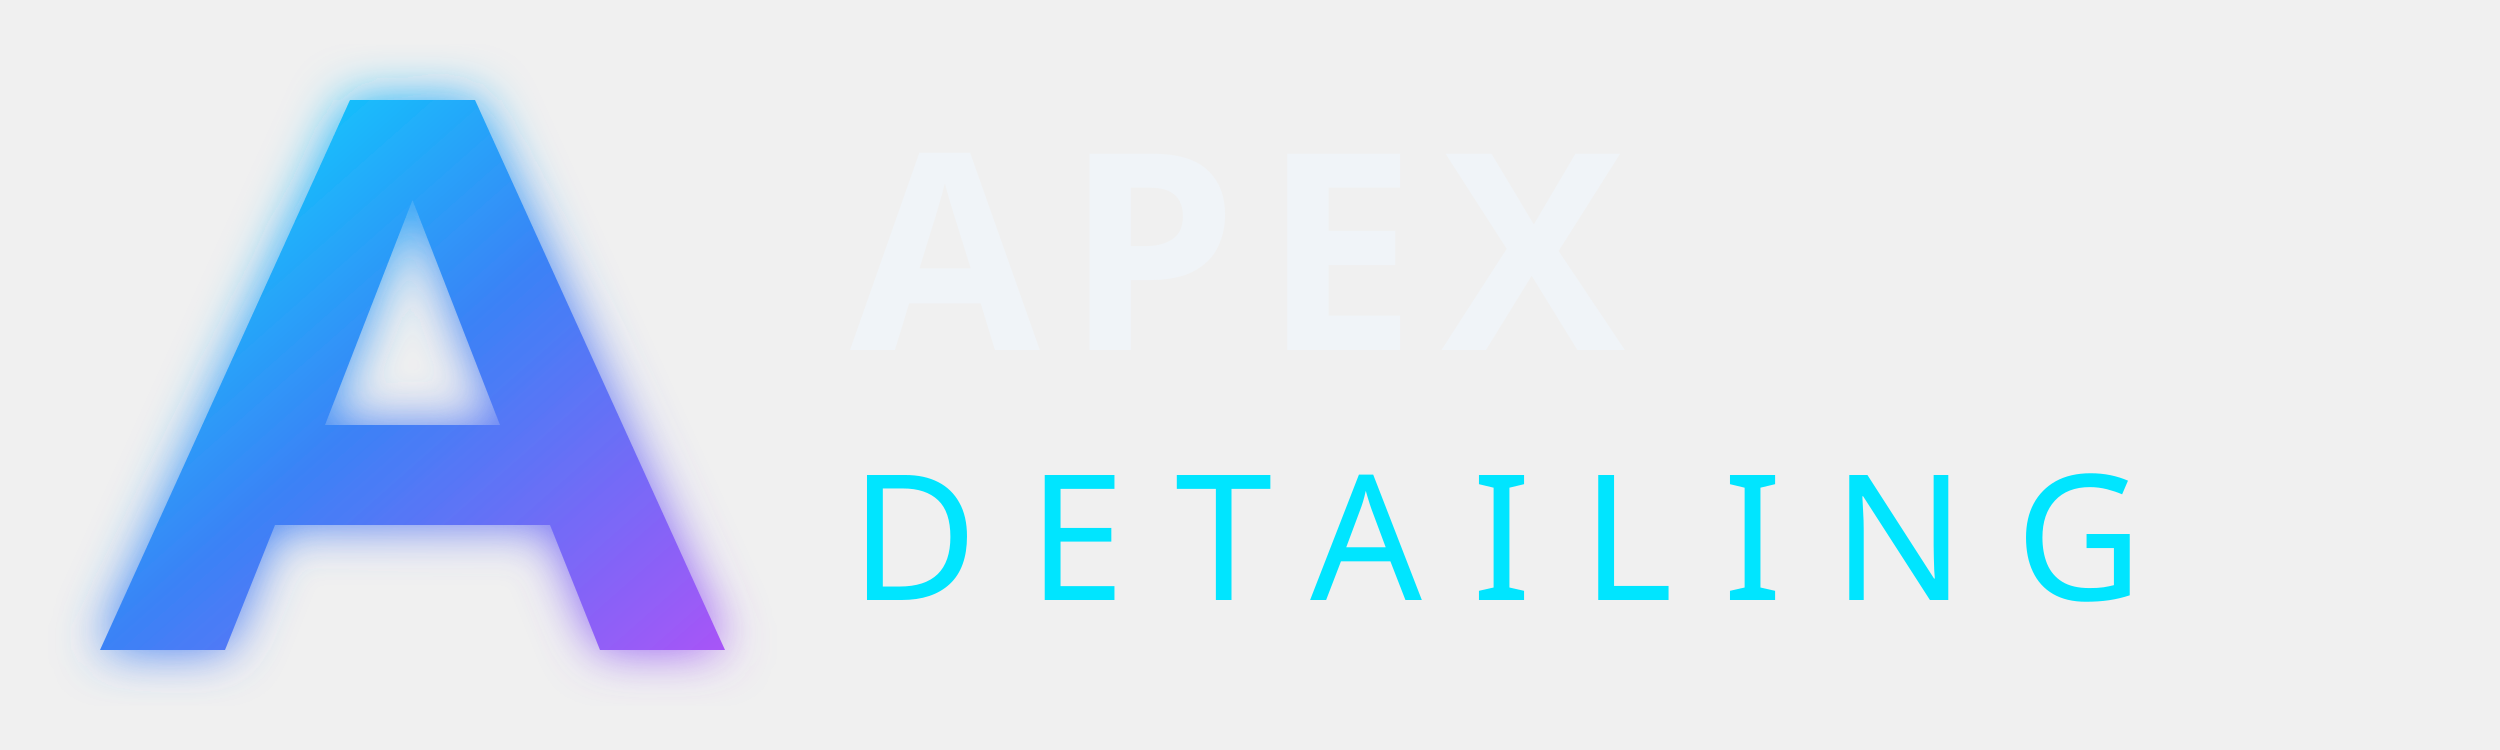
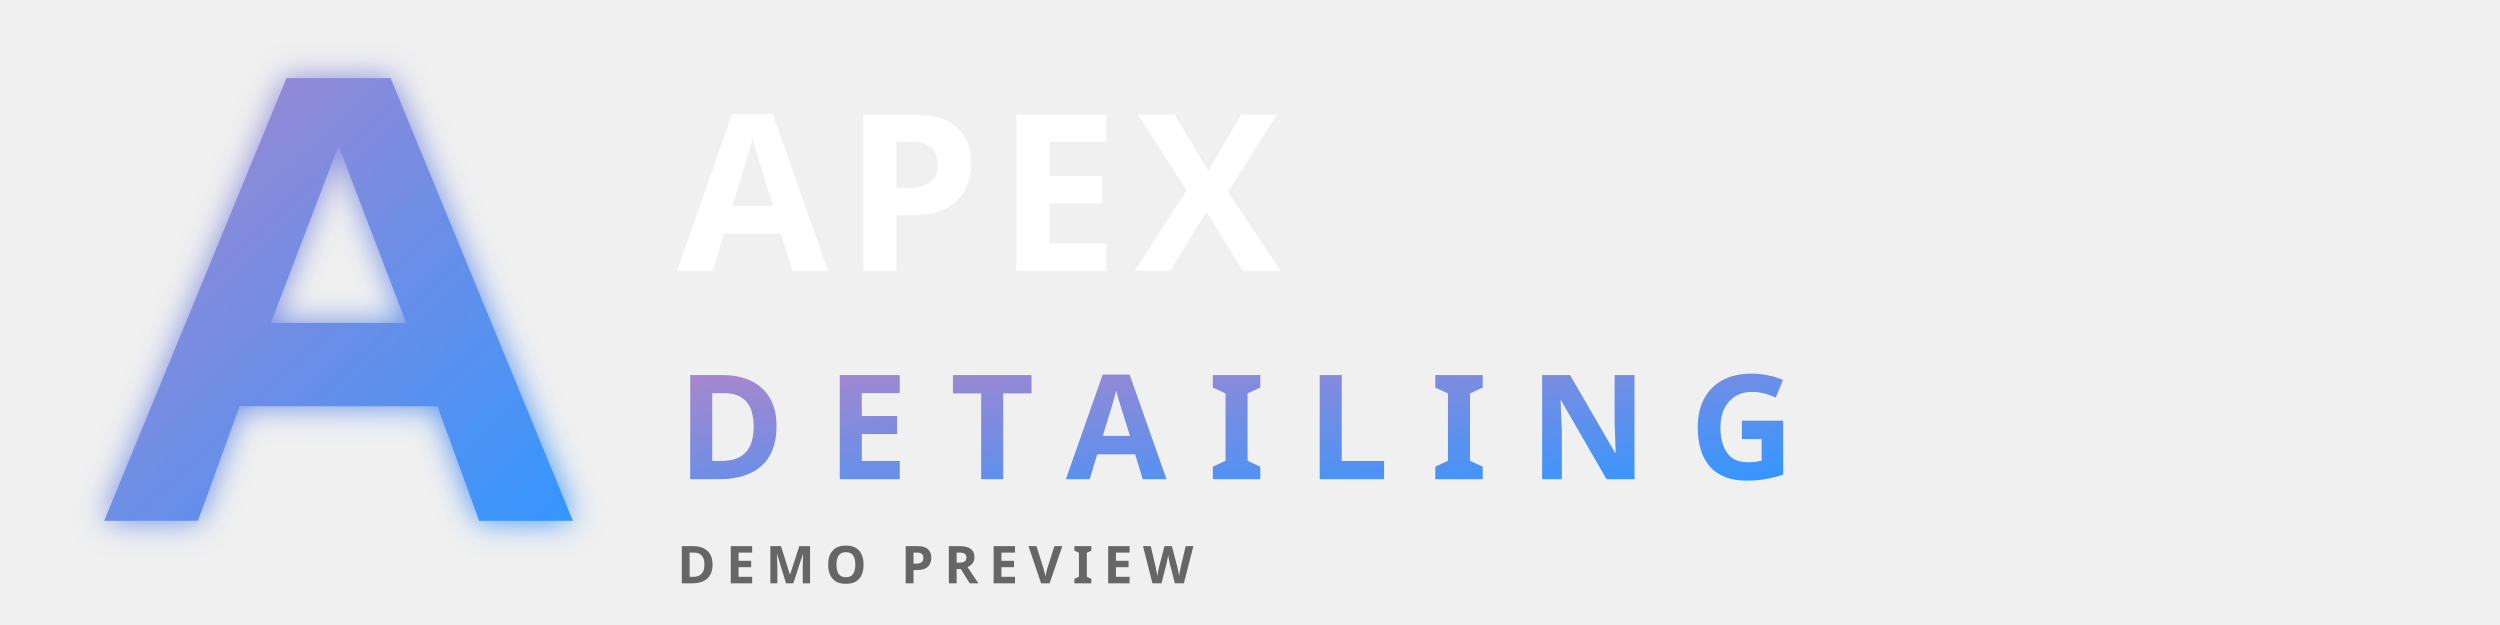
- <svg xmlns="http://www.w3.org/2000/svg" viewBox="0 0 200 60" fill="none">
+ <svg xmlns="http://www.w3.org/2000/svg" viewBox="0 0 480 120" fill="none">
  <defs>
-     <linearGradient id="apexGrad" x1="0%" y1="0%" x2="100%" y2="100%">
-       <stop offset="0%" stop-color="#00E5FF" />
-       <stop offset="50%" stop-color="#3B82F6" />
-       <stop offset="100%" stop-color="#A855F7" />
+     <linearGradient id="apexPurple" x1="0%" y1="0%" x2="100%" y2="100%">
+       <stop offset="0%" stop-color="#A886CD" />
+       <stop offset="100%" stop-color="#3496FF" />
    </linearGradient>
    <filter id="glow">
-       <feGaussianBlur stdDeviation="2" result="blur" />
+       <feGaussianBlur stdDeviation="3" result="blur" />
      <feMerge>
        <feMergeNode in="blur" />
        <feMergeNode in="SourceGraphic" />
      </feMerge>
    </filter>
  </defs>
-   <path d="M8 52 L28 8 L38 8 L58 52 L48 52 L44 42 L22 42 L18 52 Z M26 34 L40 34 L33 16 Z" fill="url(#apexGrad)" filter="url(#glow)" />
-   <text x="68" y="28" font-family="Rajdhani, sans-serif" font-size="22" font-weight="700" fill="#F0F4F8" letter-spacing="2">APEX</text>
-   <text x="68" y="48" font-family="Rajdhani, sans-serif" font-size="14" font-weight="500" fill="#00E5FF" letter-spacing="4">DETAILING</text>
+   <path d="M20 100 L55 15 L75 15 L110 100 L92 100 L84 78 L46 78 L38 100 Z M52 62 L78 62 L65 28 Z" fill="url(#apexPurple)" filter="url(#glow)" />
+   <text x="130" y="52" font-family="Mulish, sans-serif" font-size="42" font-weight="900" fill="#FFFFFF" letter-spacing="3">APEX</text>
+   <text x="130" y="92" font-family="Mulish, sans-serif" font-size="28" font-weight="700" fill="url(#apexPurple)" letter-spacing="8">DETAILING</text>
+   <text x="130" y="112" font-family="Mulish, sans-serif" font-size="10" font-weight="600" fill="#666" letter-spacing="2">DEMO PREVIEW</text>
</svg>
